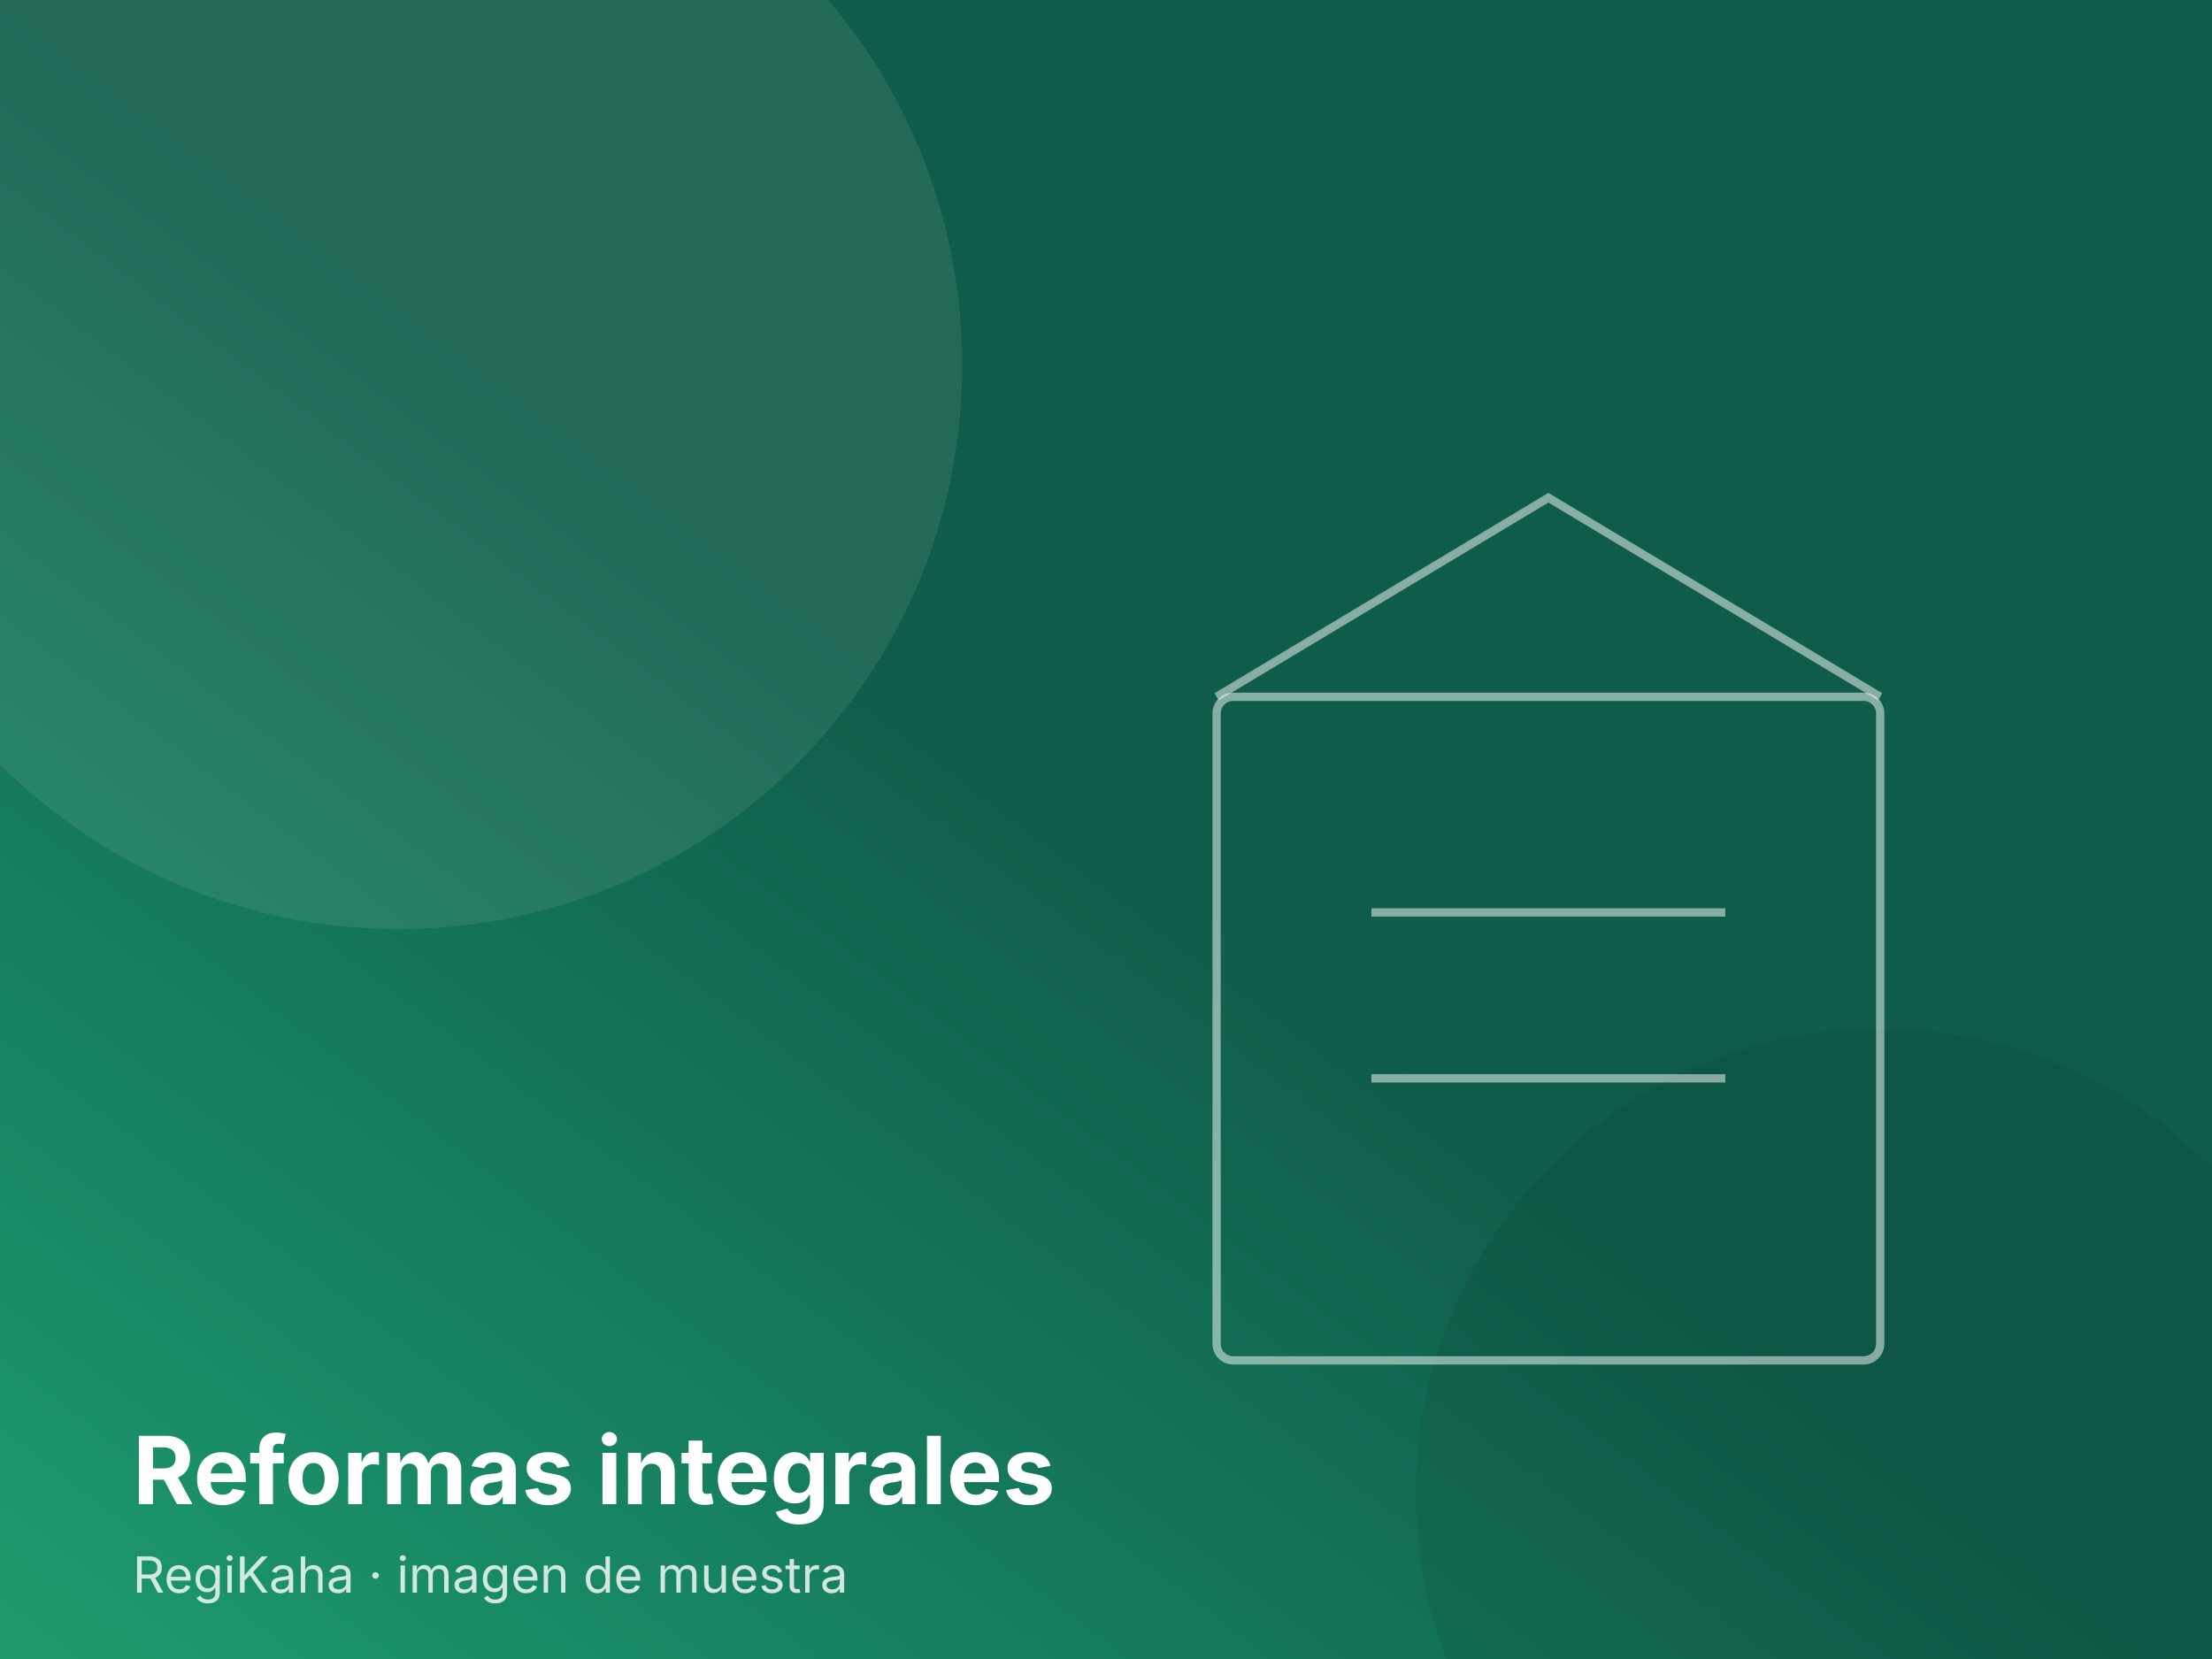
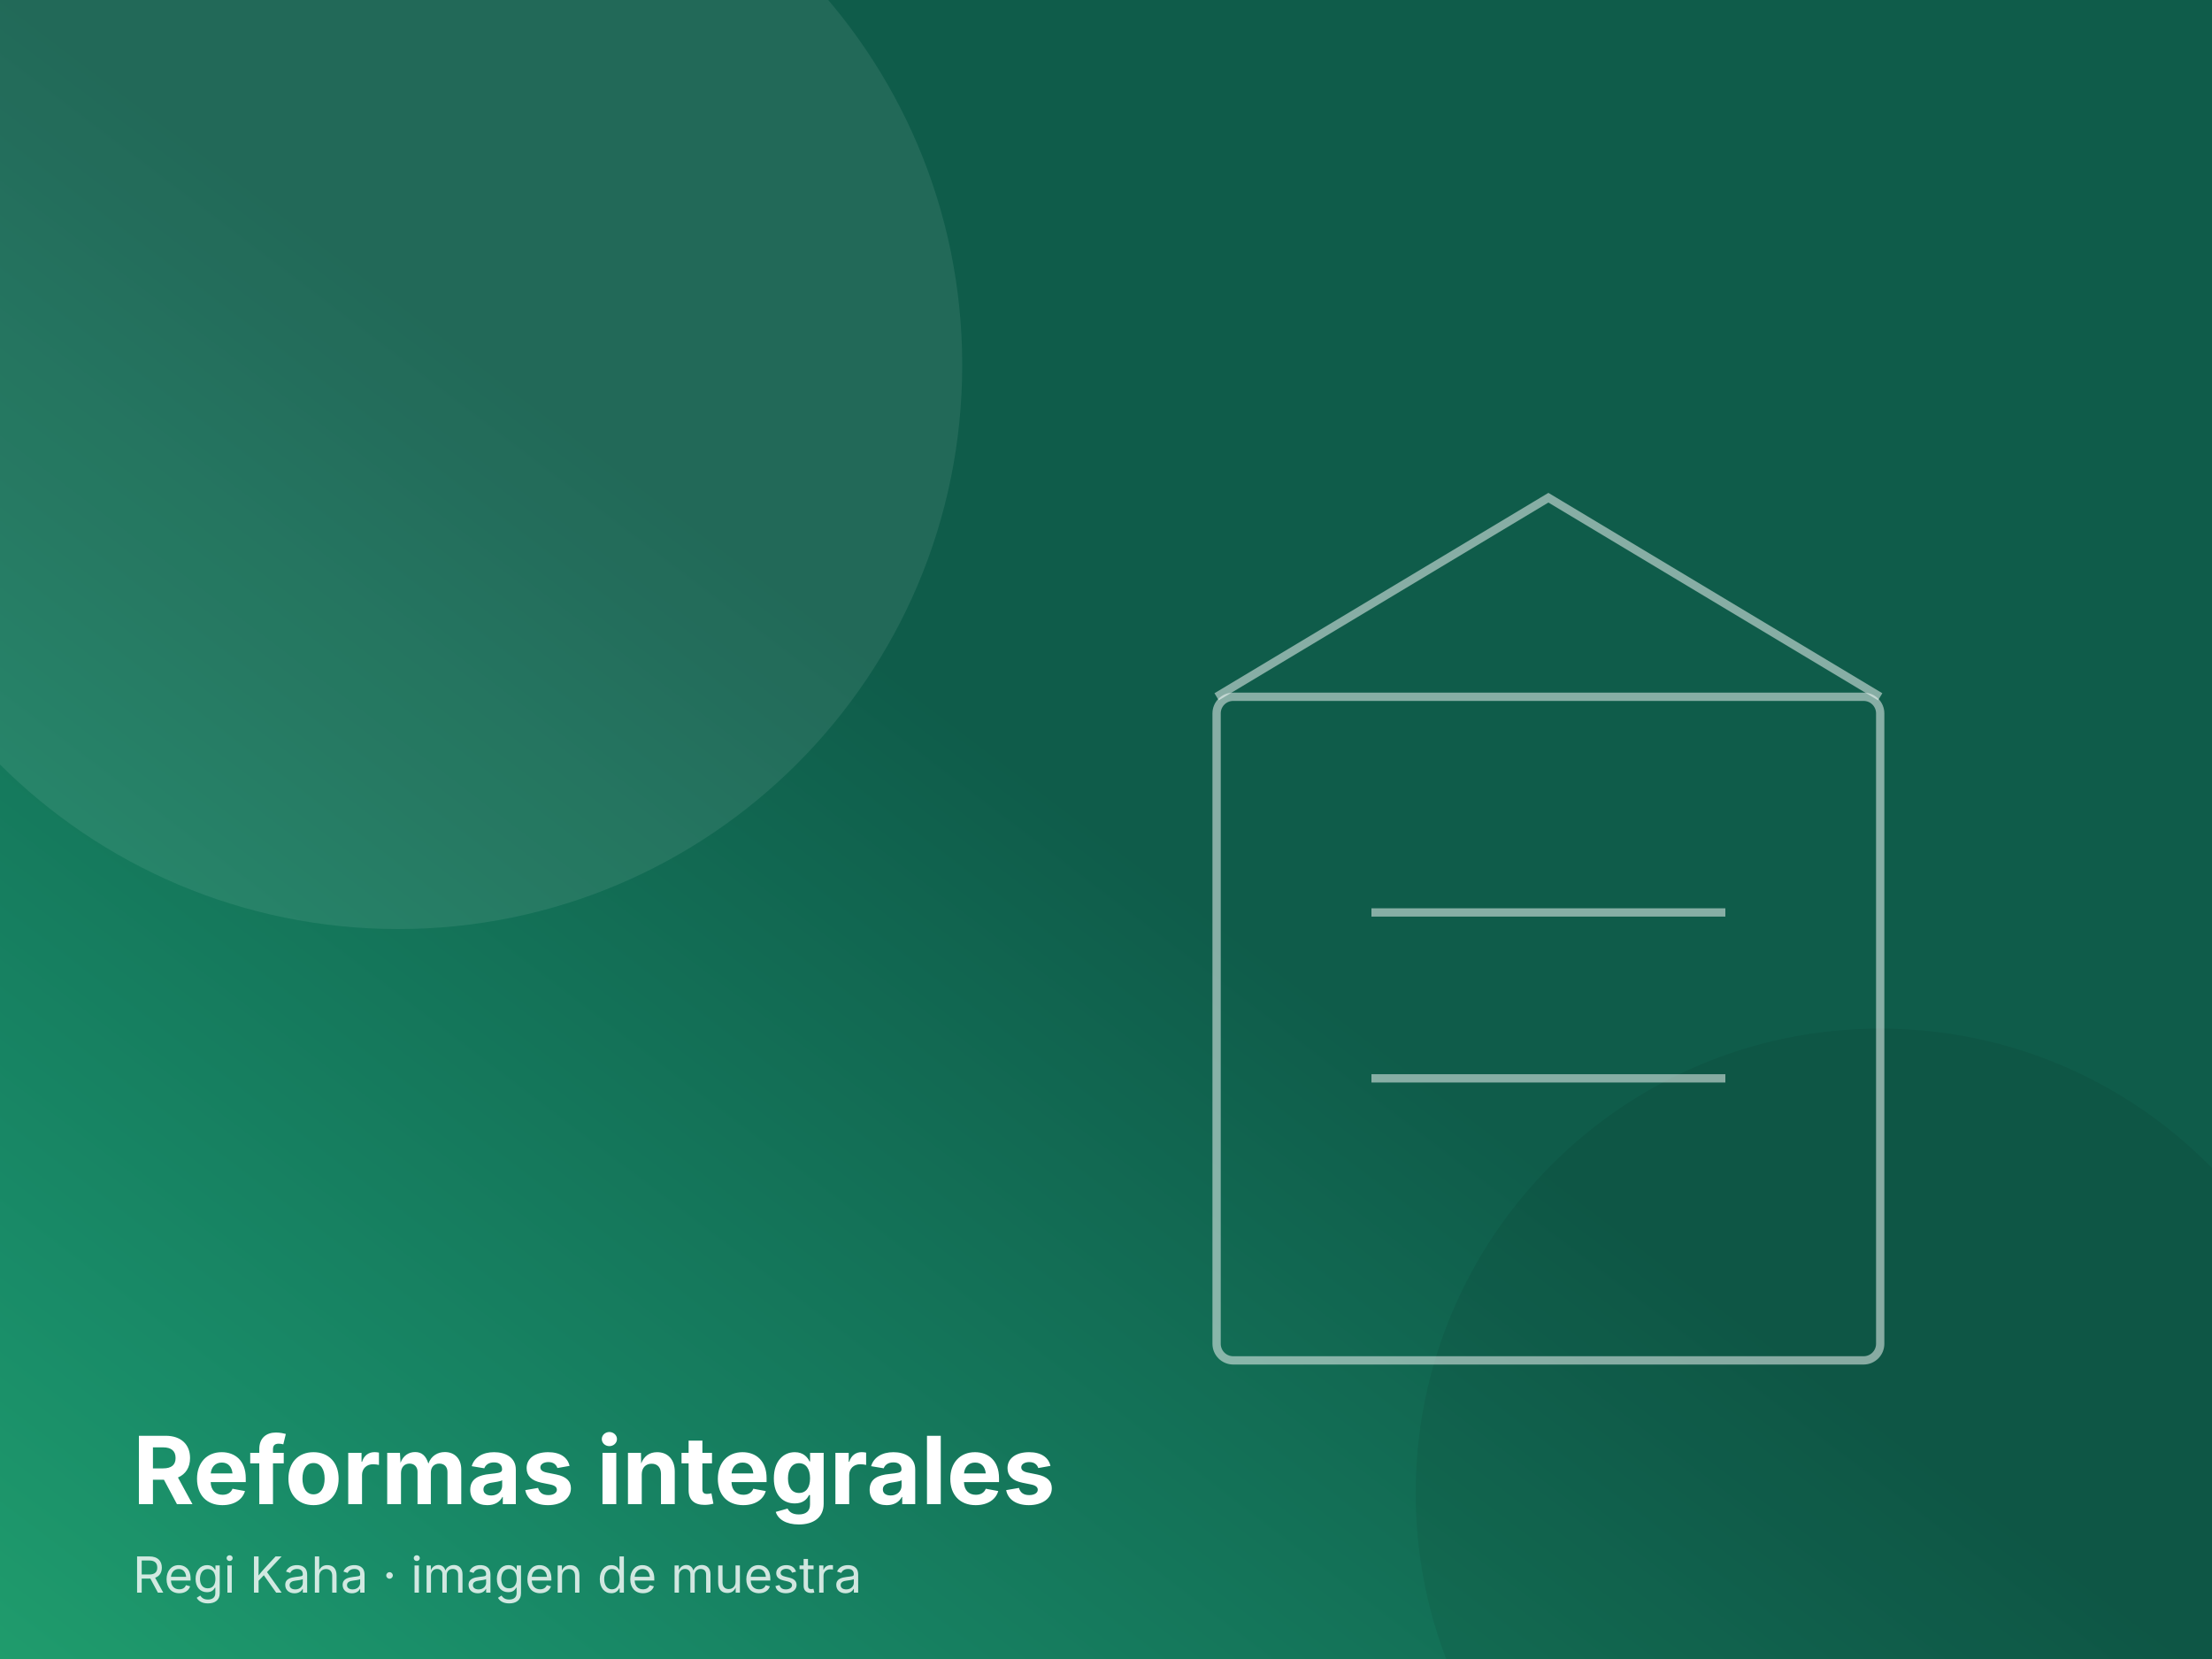
<svg xmlns="http://www.w3.org/2000/svg" width="800" height="600" viewBox="0 0 800 600">
  <defs>
    <linearGradient id="cg" gradientTransform="rotate(135)">
      <stop offset="0" stop-color="#0F5C4A" />
      <stop offset="0.55" stop-color="#198C68" />
      <stop offset="1" stop-color="#2AB673" />
    </linearGradient>
  </defs>
  <rect width="800" height="600" fill="url(#cg)" />
  <circle cx="144" cy="132" r="204" fill="rgba(255,255,255,0.08)" />
  <circle cx="680" cy="540" r="168" fill="rgba(0,0,0,0.07)" />
  <g stroke="rgba(255,255,255,0.5)" stroke-width="3" fill="none">
    <rect x="440" y="252" width="240" height="240" rx="6" />
    <path d="M440 252 L560 180 L680 252" />
    <line x1="496" y1="330" x2="624" y2="330" />
    <line x1="496" y1="390" x2="624" y2="390" />
  </g>
  <text x="48" y="544" font-family="Inter, sans-serif" font-size="34" font-weight="700" fill="#fff">Reformas integrales</text>
-   <text x="48" y="576" font-family="Inter, sans-serif" font-size="18" fill="rgba(255,255,255,0.8)">RegiKaha · imagen de muestra</text>
+   <text x="48" y="576" font-family="Inter, sans-serif" font-size="18" fill="rgba(255,255,255,0.8)">Regi Kaha · imagen de muestra</text>
</svg>
